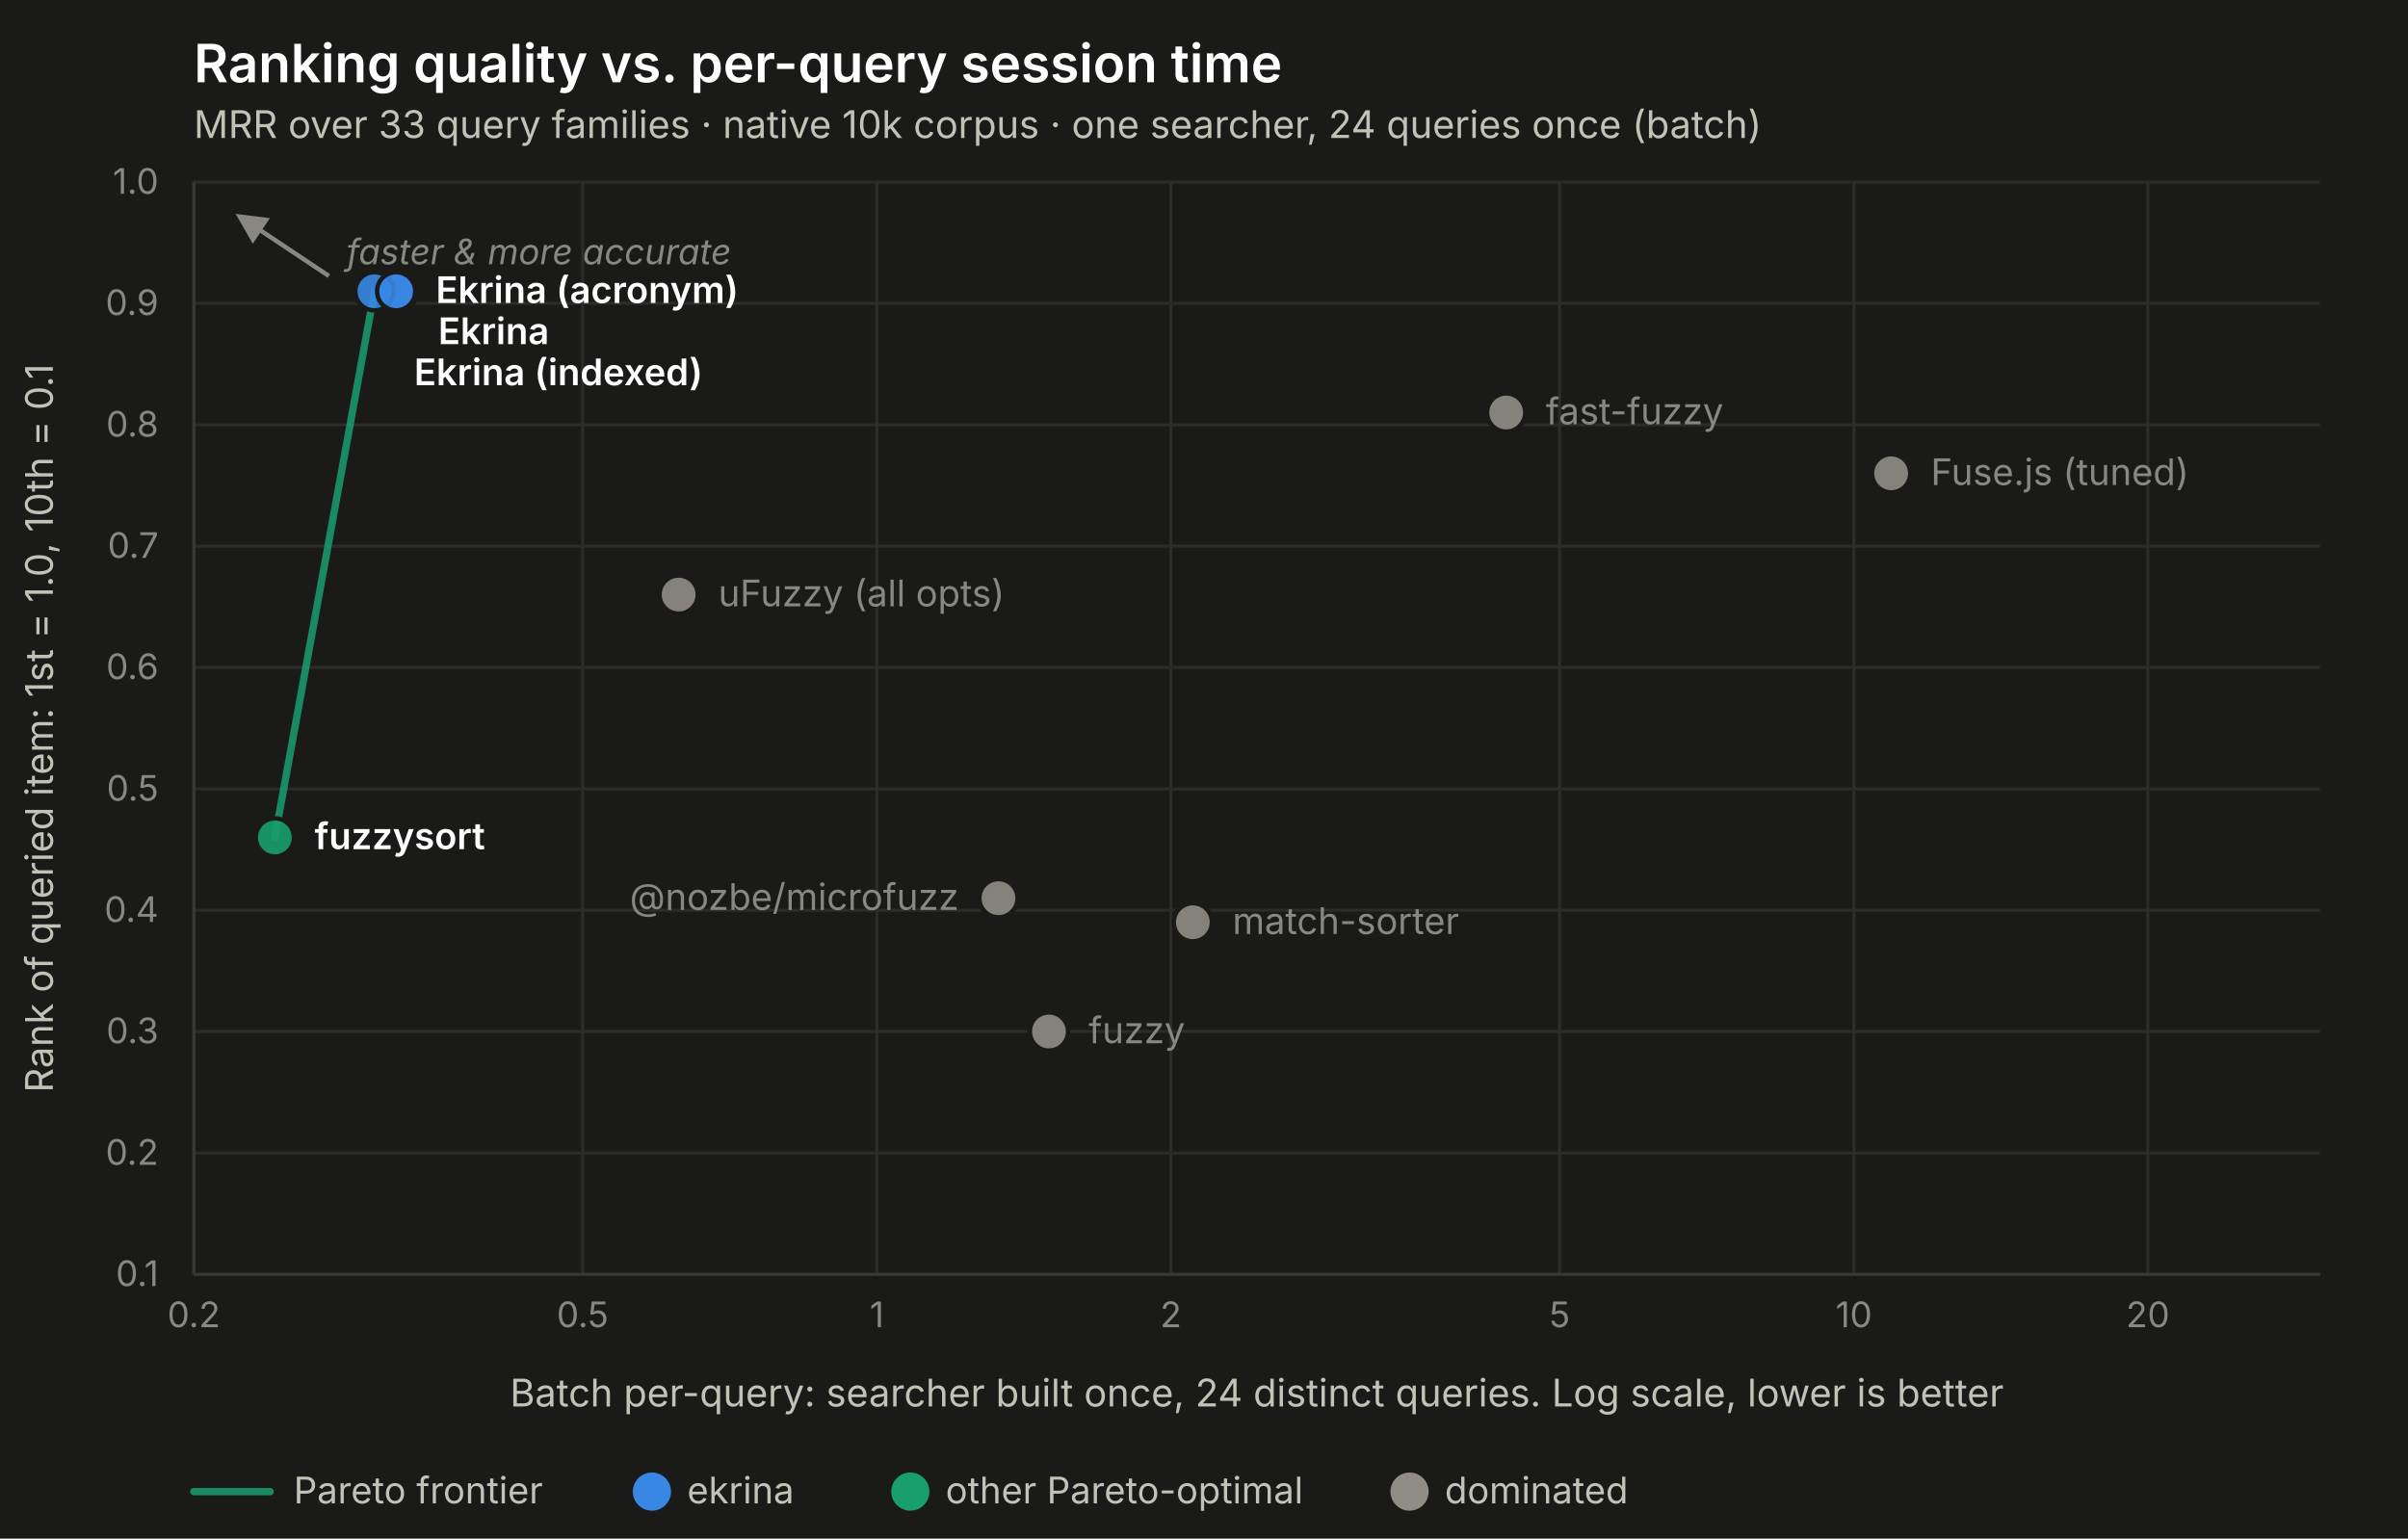
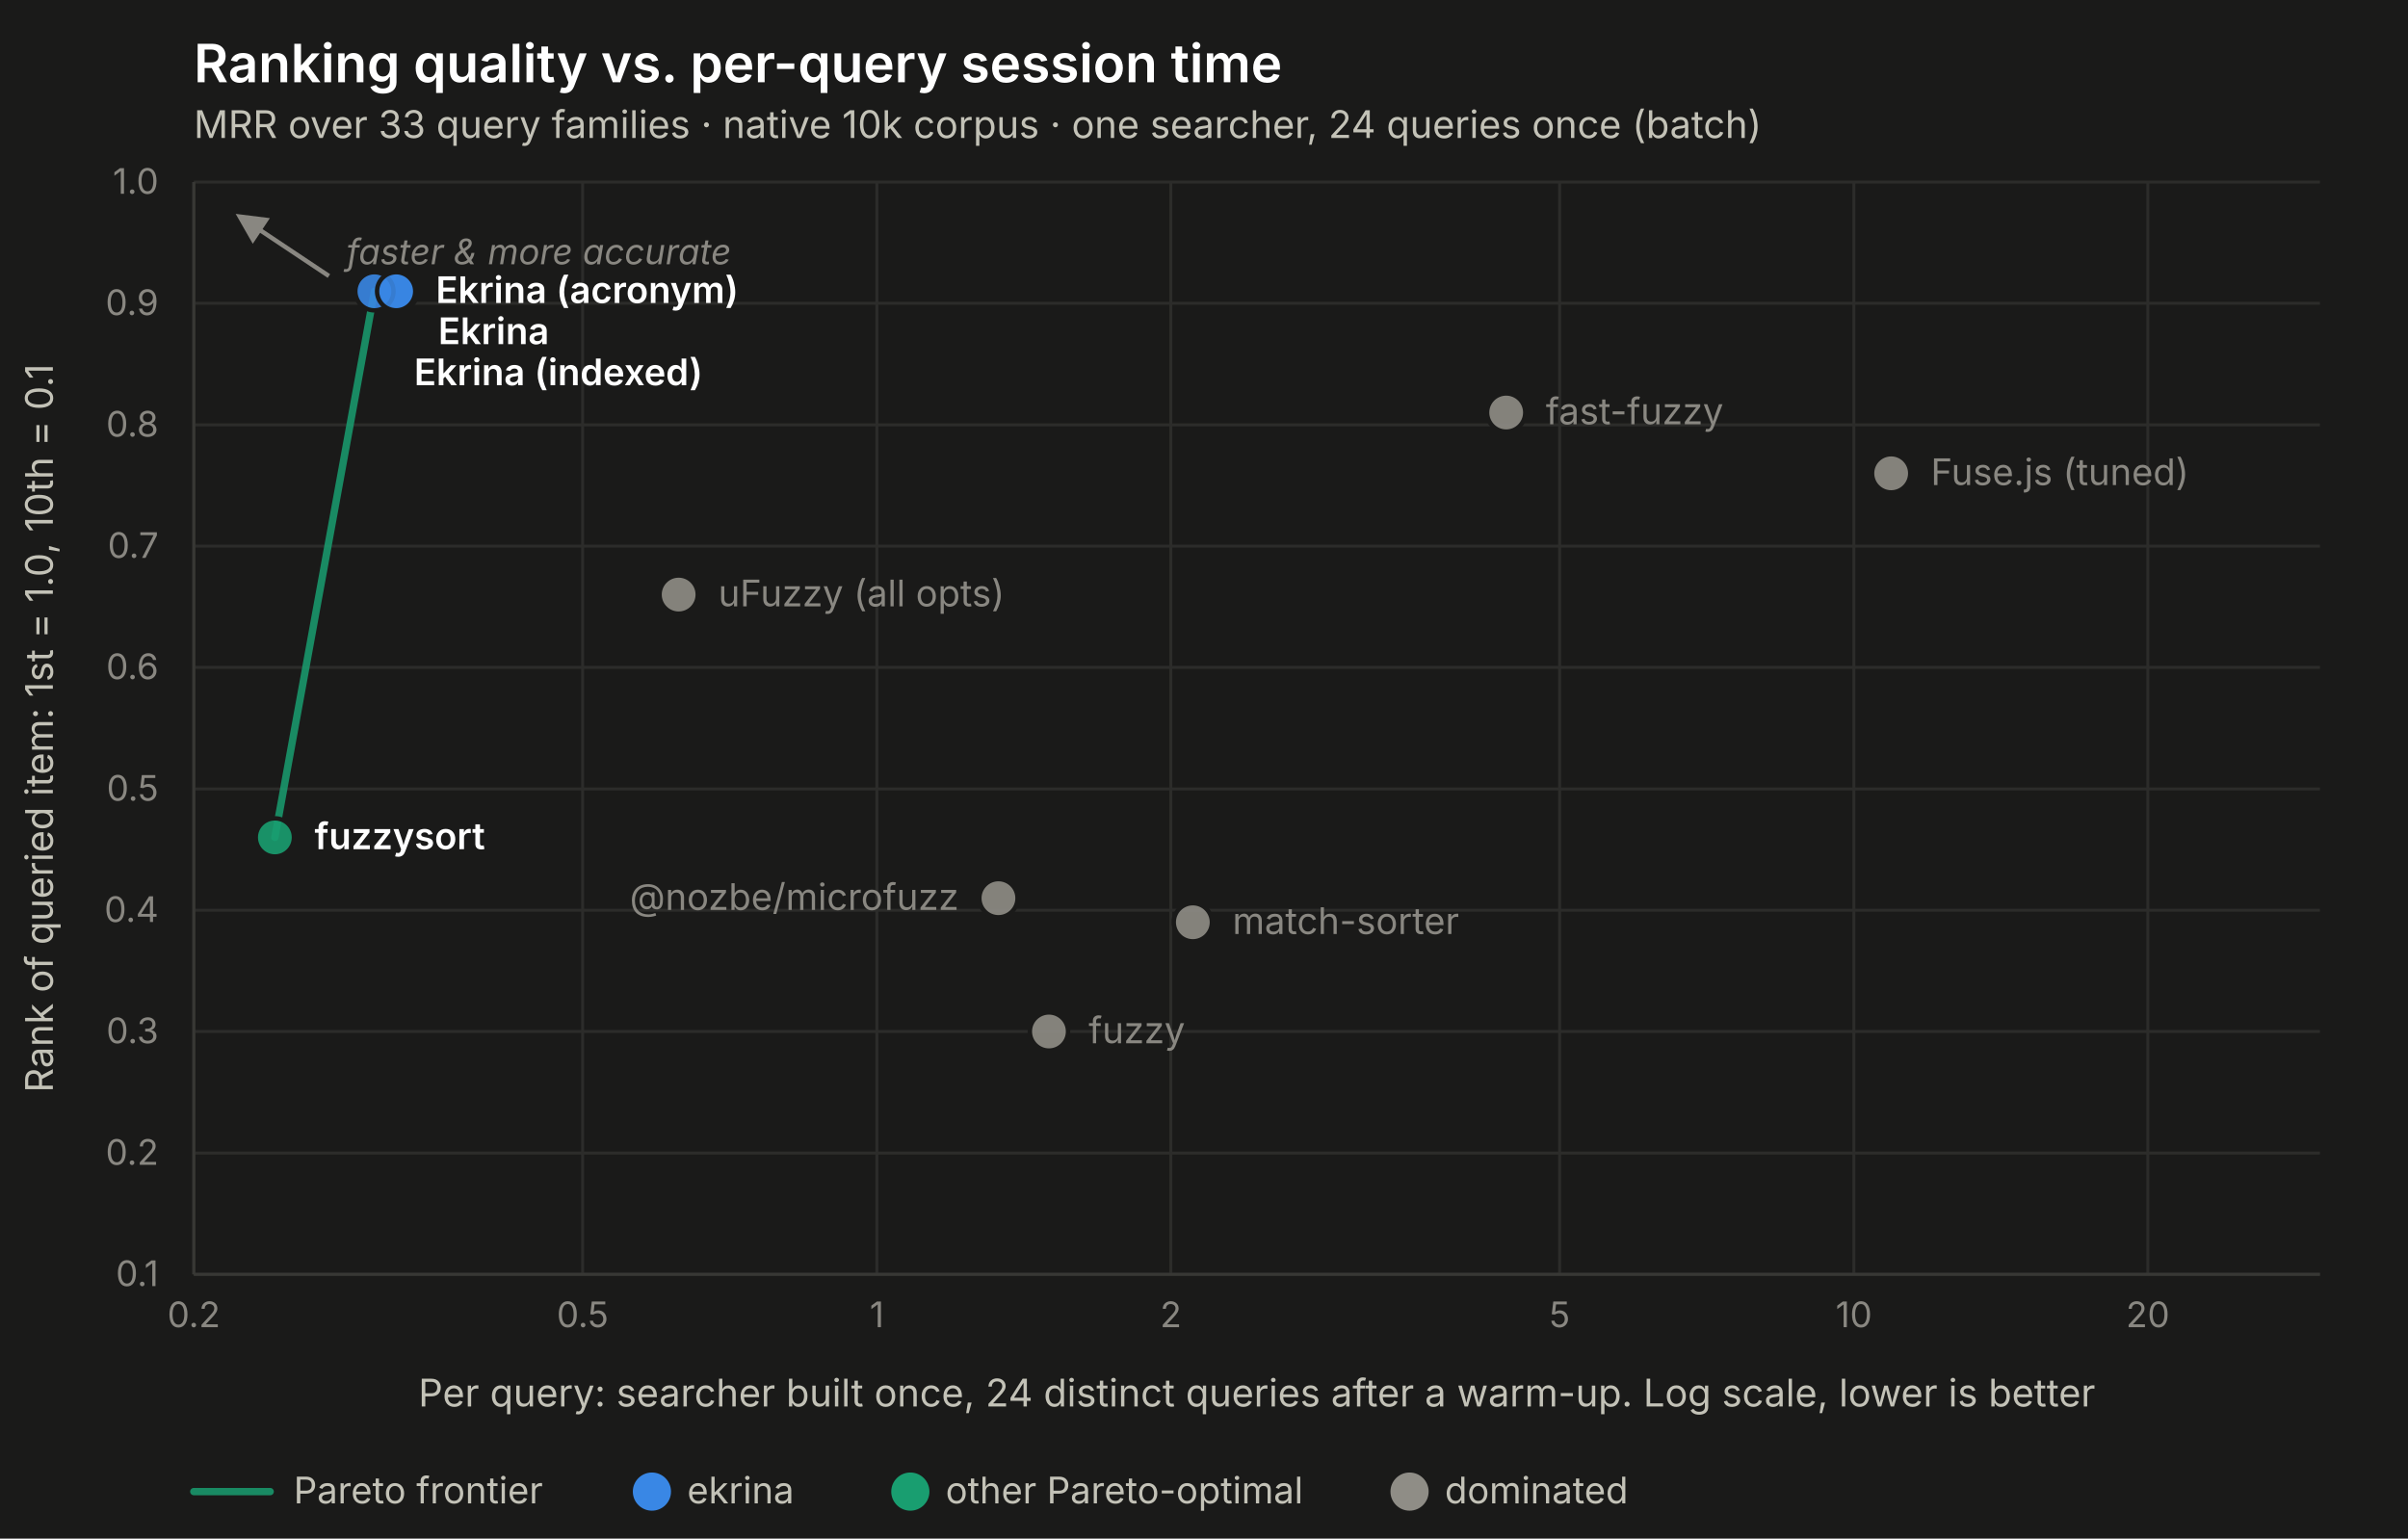
<svg xmlns="http://www.w3.org/2000/svg" viewBox="0 0 820 524" font-family="system-ui, -apple-system, 'Segoe UI', sans-serif" role="img" aria-labelledby="pareto-query-title pareto-query-desc">
  <defs>
    <marker id="arrow" viewBox="0 0 10 10" refX="8" refY="5" markerWidth="7" markerHeight="7" orient="auto-start-reverse">
      <path d="M0 0 L10 5 L0 10 z" fill="#898781" />
    </marker>
  </defs>
  <rect x="0" y="0" width="820" height="524" fill="#1a1a19" />
  <text x="66" y="28" fill="#ffffff" font-size="18" font-weight="600">Ranking quality vs. per-query session time</text>
  <text x="66" y="47" fill="#c3c2b7" font-size="13">MRR over 33 query families · native 10k corpus · one searcher, 24 queries once (batch)</text>
  <g>
    <line x1="66" y1="62" x2="66" y2="434" stroke="#2c2c2a" />
    <line x1="198.4" y1="62" x2="198.4" y2="434" stroke="#2c2c2a" />
    <line x1="298.6" y1="62" x2="298.6" y2="434" stroke="#2c2c2a" />
    <line x1="398.7" y1="62" x2="398.7" y2="434" stroke="#2c2c2a" />
    <line x1="531.1" y1="62" x2="531.1" y2="434" stroke="#2c2c2a" />
    <line x1="631.3" y1="62" x2="631.3" y2="434" stroke="#2c2c2a" />
    <line x1="731.4" y1="62" x2="731.4" y2="434" stroke="#2c2c2a" />
    <line x1="66" y1="434" x2="790" y2="434" stroke="#2c2c2a" />
    <line x1="66" y1="392.7" x2="790" y2="392.7" stroke="#2c2c2a" />
    <line x1="66" y1="351.3" x2="790" y2="351.3" stroke="#2c2c2a" />
    <line x1="66" y1="310" x2="790" y2="310" stroke="#2c2c2a" />
    <line x1="66" y1="268.7" x2="790" y2="268.7" stroke="#2c2c2a" />
    <line x1="66" y1="227.3" x2="790" y2="227.3" stroke="#2c2c2a" />
    <line x1="66" y1="186" x2="790" y2="186" stroke="#2c2c2a" />
    <line x1="66" y1="144.7" x2="790" y2="144.7" stroke="#2c2c2a" />
    <line x1="66" y1="103.3" x2="790" y2="103.3" stroke="#2c2c2a" />
    <line x1="66" y1="62" x2="790" y2="62" stroke="#2c2c2a" />
  </g>
  <line x1="66" y1="434" x2="790" y2="434" stroke="#383835" />
  <line x1="66" y1="62" x2="66" y2="434" stroke="#383835" />
  <g>
    <text x="66" y="452" text-anchor="middle" fill="#898781" font-size="12" font-variant-numeric="tabular-nums">0.2</text>
    <text x="198.4" y="452" text-anchor="middle" fill="#898781" font-size="12" font-variant-numeric="tabular-nums">0.5</text>
    <text x="298.6" y="452" text-anchor="middle" fill="#898781" font-size="12" font-variant-numeric="tabular-nums">1</text>
    <text x="398.7" y="452" text-anchor="middle" fill="#898781" font-size="12" font-variant-numeric="tabular-nums">2</text>
    <text x="531.1" y="452" text-anchor="middle" fill="#898781" font-size="12" font-variant-numeric="tabular-nums">5</text>
    <text x="631.3" y="452" text-anchor="middle" fill="#898781" font-size="12" font-variant-numeric="tabular-nums">10</text>
    <text x="731.4" y="452" text-anchor="middle" fill="#898781" font-size="12" font-variant-numeric="tabular-nums">20</text>
  </g>
  <g>
    <text x="54" y="438" text-anchor="end" fill="#898781" font-size="12" font-variant-numeric="tabular-nums">0.1</text>
    <text x="54" y="396.7" text-anchor="end" fill="#898781" font-size="12" font-variant-numeric="tabular-nums">0.2</text>
    <text x="54" y="355.3" text-anchor="end" fill="#898781" font-size="12" font-variant-numeric="tabular-nums">0.3</text>
    <text x="54" y="314" text-anchor="end" fill="#898781" font-size="12" font-variant-numeric="tabular-nums">0.4</text>
    <text x="54" y="272.7" text-anchor="end" fill="#898781" font-size="12" font-variant-numeric="tabular-nums">0.5</text>
    <text x="54" y="231.3" text-anchor="end" fill="#898781" font-size="12" font-variant-numeric="tabular-nums">0.6</text>
    <text x="54" y="190" text-anchor="end" fill="#898781" font-size="12" font-variant-numeric="tabular-nums">0.7</text>
    <text x="54" y="148.7" text-anchor="end" fill="#898781" font-size="12" font-variant-numeric="tabular-nums">0.8</text>
    <text x="54" y="107.3" text-anchor="end" fill="#898781" font-size="12" font-variant-numeric="tabular-nums">0.9</text>
    <text x="54" y="66" text-anchor="end" fill="#898781" font-size="12" font-variant-numeric="tabular-nums">1.0</text>
  </g>
-   <text x="428" y="479" text-anchor="middle" fill="#c3c2b7" font-size="13">Batch per-query: searcher built once, 24 distinct queries. Log scale, lower is better</text>
+   <text x="428" y="479" text-anchor="middle" fill="#c3c2b7" font-size="13">Per query: searcher built once, 24 distinct queries after a warm-up. Log scale, lower is better</text>
  <text transform="translate(18,248) rotate(-90)" text-anchor="middle" fill="#c3c2b7" font-size="13">Rank of queried item: 1st = 1.0, 10th = 0.1</text>
  <path d="M93.6 285.2 L127.5 99.2" fill="none" stroke="#199e70" stroke-width="2.5" stroke-linejoin="round" stroke-linecap="round" opacity="0.85" />
  <g transform="translate(78,70)">
    <line x1="34" y1="24" x2="4" y2="4" stroke="#898781" stroke-width="1.5" marker-end="url(#arrow)" />
    <text x="40" y="20" fill="#898781" font-size="12" font-style="italic">faster &amp; more accurate</text>
  </g>
  <g>
    <circle cx="135.7" cy="99.2" r="6.5" fill="#3987e5" fill-opacity="0.9" stroke="#1a1a19" stroke-width="1.5" />
    <circle cx="127.5" cy="99.2" r="6.5" fill="#3987e5" fill-opacity="0.9" stroke="#1a1a19" stroke-width="1.5" />
    <circle cx="134.9" cy="99.2" r="6.5" fill="#3987e5" fill-opacity="0.9" stroke="#1a1a19" stroke-width="1.5" />
    <circle cx="512.9" cy="140.5" r="6.5" fill="#8f8d86" fill-opacity="0.9" stroke="#1a1a19" stroke-width="1.5" />
    <circle cx="644" cy="161.2" r="6.5" fill="#8f8d86" fill-opacity="0.9" stroke="#1a1a19" stroke-width="1.5" />
    <circle cx="231.1" cy="202.5" r="6.5" fill="#8f8d86" fill-opacity="0.9" stroke="#1a1a19" stroke-width="1.5" />
    <circle cx="93.6" cy="285.2" r="6.5" fill="#199e70" fill-opacity="0.9" stroke="#1a1a19" stroke-width="1.5" />
    <circle cx="340" cy="305.9" r="6.5" fill="#8f8d86" fill-opacity="0.9" stroke="#1a1a19" stroke-width="1.5" />
    <circle cx="406.2" cy="314.1" r="6.5" fill="#8f8d86" fill-opacity="0.9" stroke="#1a1a19" stroke-width="1.5" />
    <circle cx="357.2" cy="351.3" r="6.5" fill="#8f8d86" fill-opacity="0.9" stroke="#1a1a19" stroke-width="1.5" />
  </g>
  <g>
    <text x="149.2" y="117.2" text-anchor="start" fill="#ffffff" font-size="12.5" font-weight="600">Ekrina</text>
    <text x="141" y="131.2" text-anchor="start" fill="#ffffff" font-size="12.5" font-weight="600">Ekrina (indexed)</text>
    <text x="148.4" y="103.2" text-anchor="start" fill="#ffffff" font-size="12.5" font-weight="600">Ekrina (acronym)</text>
    <text x="107.1" y="289.2" text-anchor="start" fill="#ffffff" font-size="12.5" font-weight="600">fuzzysort</text>
    <text x="526.4" y="144.5" text-anchor="start" fill="#898781" font-size="12.5">fast-fuzzy</text>
    <text x="657.5" y="165.2" text-anchor="start" fill="#898781" font-size="12.5">Fuse.js (tuned)</text>
    <text x="244.6" y="206.5" text-anchor="start" fill="#898781" font-size="12.5">uFuzzy (all opts)</text>
    <text x="326.5" y="309.9" text-anchor="end" fill="#898781" font-size="12.5">@nozbe/microfuzz</text>
    <text x="419.7" y="318.1" text-anchor="start" fill="#898781" font-size="12.5">match-sorter</text>
    <text x="370.7" y="355.3" text-anchor="start" fill="#898781" font-size="12.5">fuzzy</text>
  </g>
  <g>
    <line x1="66" y1="508" x2="92" y2="508" stroke="#199e70" stroke-width="2.5" stroke-linecap="round" opacity="0.85" />
    <text x="100" y="512" fill="#c3c2b7" font-size="12.5">Pareto frontier</text>
    <circle cx="222" cy="508" r="6.5" fill="#3987e5" />
    <text x="234" y="512" fill="#c3c2b7" font-size="12.5">ekrina</text>
    <circle cx="310" cy="508" r="6.5" fill="#199e70" />
    <text x="322" y="512" fill="#c3c2b7" font-size="12.5">other Pareto-optimal</text>
    <circle cx="480" cy="508" r="6.5" fill="#8f8d86" />
    <text x="492" y="512" fill="#c3c2b7" font-size="12.5">dominated</text>
  </g>
</svg>
